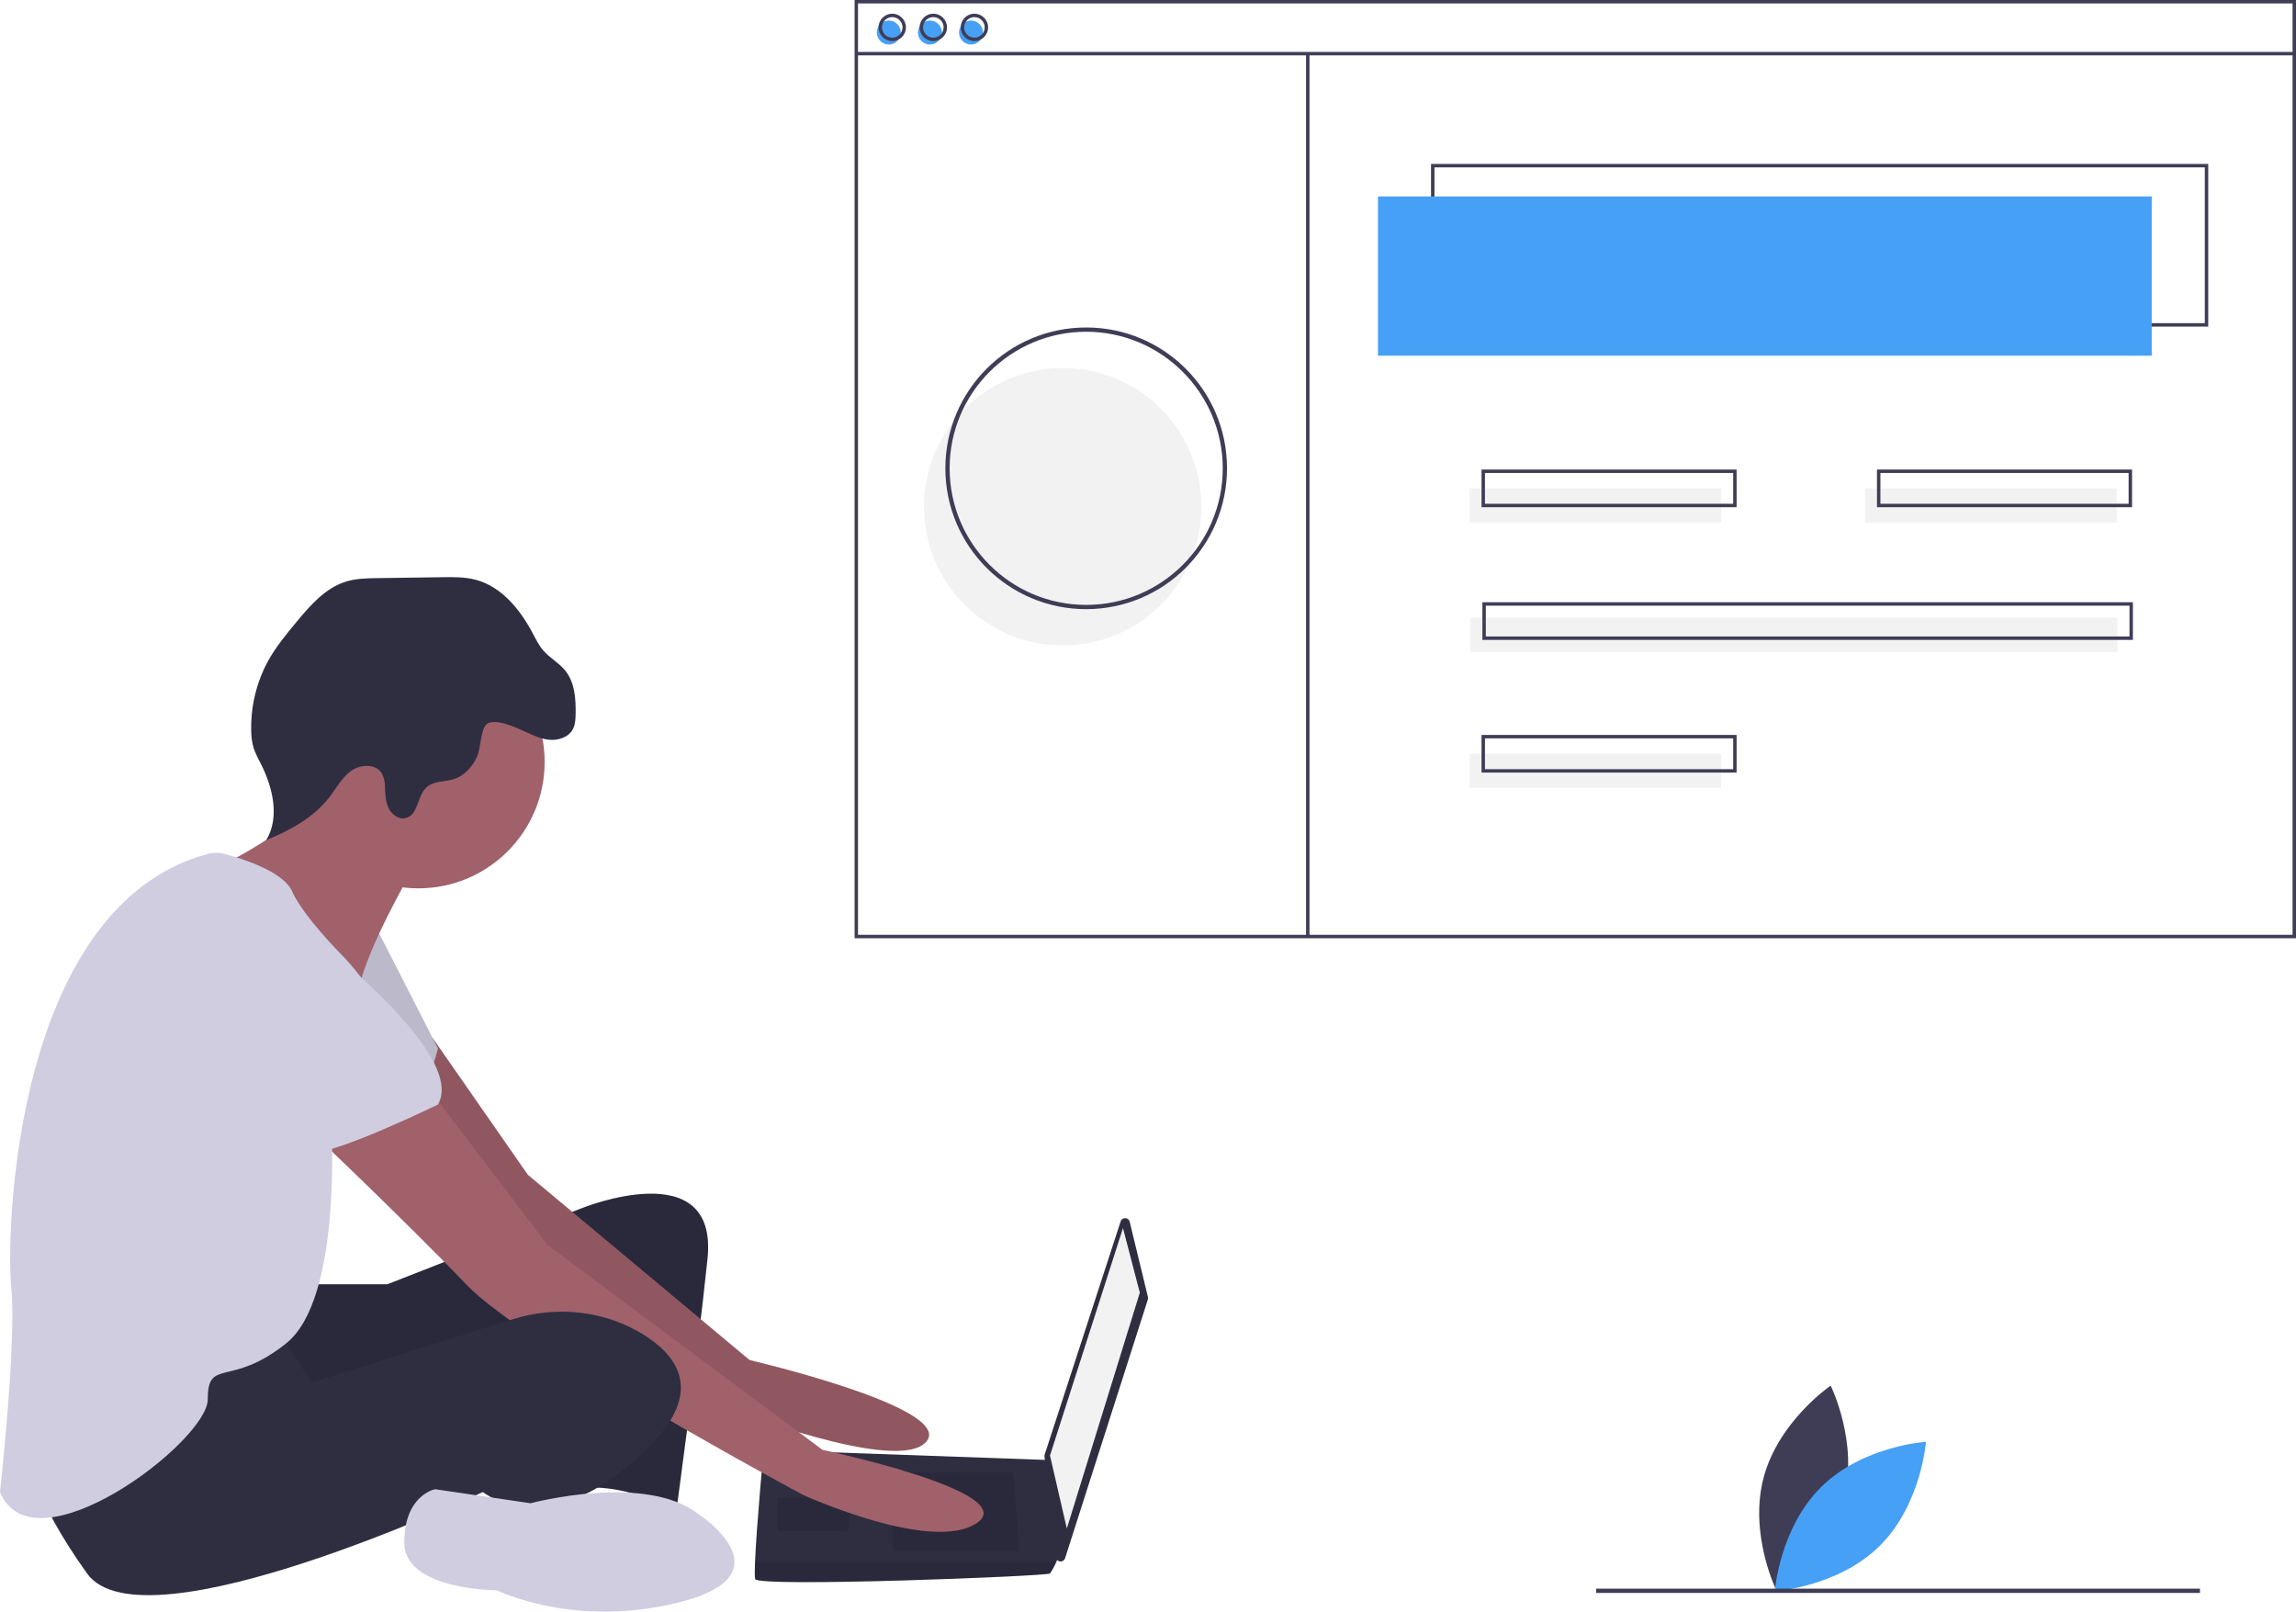
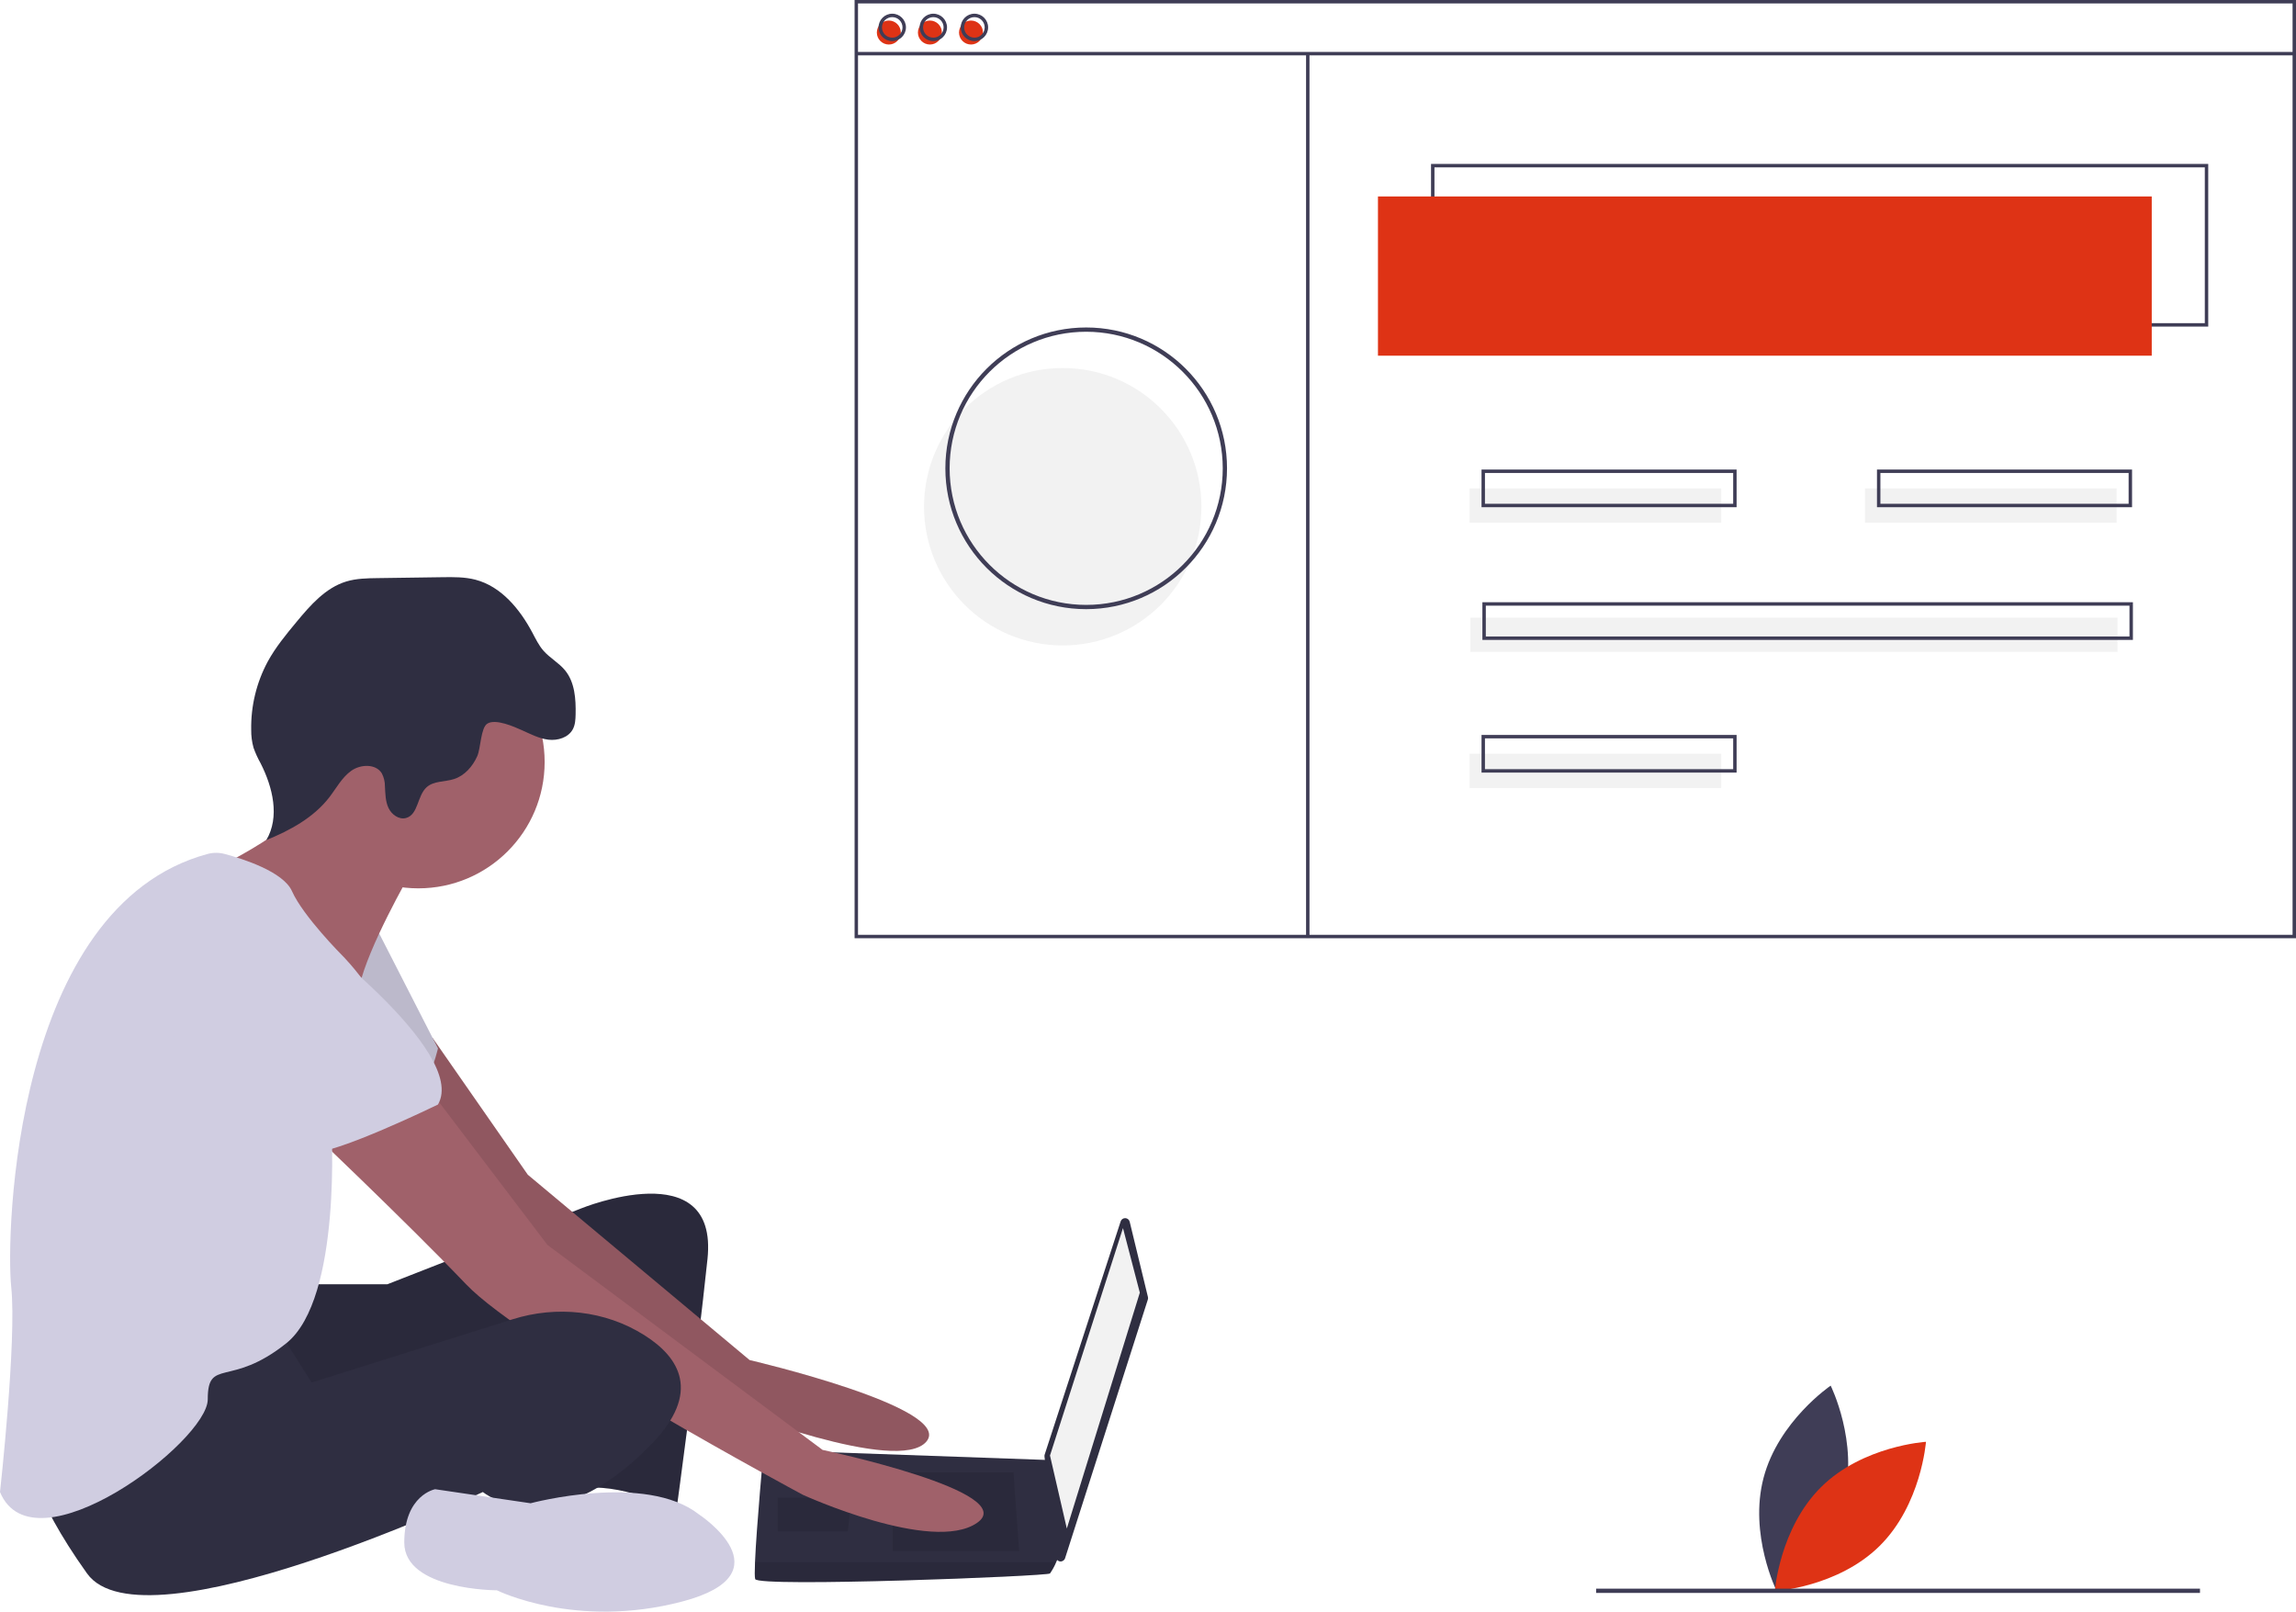
<svg xmlns="http://www.w3.org/2000/svg" id="ade8c9af-7e2e-4eda-b5c8-b06129257226" data-name="Layer 1" width="1076.064" height="755.228" viewBox="0 0 1076.064 755.228">
  <path d="M926.114,774.809c-6.985,26.598-31.459,43.22-31.459,43.22s-13.15-26.502-6.166-53.1,31.459-43.22,31.459-43.22S933.098,748.211,926.114,774.809Z" transform="translate(-61.96814 -72.38605)" fill="#3f3d56" />
-   <path d="M915.52,769.183c-19.563,19.327-21.751,48.831-21.751,48.831s29.528-1.831,49.091-21.159,21.751-48.831,21.751-48.831S935.082,749.855,915.52,769.183Z" transform="translate(-61.96814 -72.38605)" fill="#46a0f5" />
+   <path d="M915.52,769.183c-19.563,19.327-21.751,48.831-21.751,48.831s29.528-1.831,49.091-21.159,21.751-48.831,21.751-48.831S935.082,749.855,915.52,769.183Z" transform="translate(-61.96814 -72.38605)" fill="#de3315" />
  <path d="M206.702,674.194h36.841l90.788-35.526s64.472-26.315,59.209,23.684-14.473,117.103-14.473,117.103-28.947-13.158-44.736-9.21-5.263-80.262-5.263-80.262-128.945,61.841-140.787,53.946-14.473-63.157-14.473-63.157Z" transform="translate(-61.96814 -72.38605)" fill="#2f2e41" />
  <path d="M206.702,674.194h36.841l90.788-35.526s64.472-26.315,59.209,23.684-14.473,117.103-14.473,117.103-28.947-13.158-44.736-9.21-5.263-80.262-5.263-80.262-128.945,61.841-140.787,53.946-14.473-63.157-14.473-63.157Z" transform="translate(-61.96814 -72.38605)" opacity="0.1" />
  <path d="M264.746,558.82l44.586,64.059L413.277,709.72s96.051,22.368,82.893,38.157S402.751,732.088,402.751,732.088s-119.735-86.84-123.682-93.419S231.702,570.249,231.702,570.249Z" transform="translate(-61.96814 -72.38605)" fill="#a0616a" />
  <path d="M264.746,558.82l44.586,64.059L413.277,709.72s96.051,22.368,82.893,38.157S402.751,732.088,402.751,732.088s-119.735-86.84-123.682-93.419S231.702,570.249,231.702,570.249Z" transform="translate(-61.96814 -72.38605)" opacity="0.1" />
  <path d="M238.281,507.092l28.947,56.578s-6.579,27.631-17.105,30.263-55.262-34.21-55.262-34.21Z" transform="translate(-61.96814 -72.38605)" fill="#d0cde1" />
  <path d="M238.281,507.092l28.947,56.578s-6.579,27.631-17.105,30.263-55.262-34.21-55.262-34.21Z" transform="translate(-61.96814 -72.38605)" opacity="0.1" />
  <path d="M591.419,644.9,599.97,680.172a2.203,2.203,0,0,1-.043,1.19L561.14,802.574a2.203,2.203,0,0,1-4.287-.423l-5.366-47.219a2.203,2.203,0,0,1,.094-.931L587.184,644.737A2.203,2.203,0,0,1,591.419,644.9Z" transform="translate(-61.96814 -72.38605)" fill="#2f2e41" />
  <polygon points="526.306 575.493 534.2 605.756 499.99 716.28 492.096 682.07 526.306 575.493" fill="#f2f2f2" />
  <path d="M415.909,812.35c1.316,3.947,136.839-1.316,138.155-2.632a28.561,28.561,0,0,0,2.895-5.263c1.237-2.632,2.368-5.263,2.368-5.263L554.064,756.588l-134.208-4.763s-3.355,36.105-4.039,52.631C415.646,808.626,415.646,811.56,415.909,812.35Z" transform="translate(-61.96814 -72.38605)" fill="#2f2e41" />
  <polygon points="474.991 689.965 477.622 726.806 418.413 726.806 418.413 689.965 474.991 689.965" opacity="0.1" />
  <polygon points="398.677 701.806 399.03 701.736 397.361 717.596 364.467 717.596 364.467 701.806 398.677 701.806" opacity="0.1" />
  <path d="M415.909,812.35c1.316,3.947,136.839-1.316,138.155-2.632a28.561,28.561,0,0,0,2.895-5.263H415.817C415.646,808.626,415.646,811.56,415.909,812.35Z" transform="translate(-61.96814 -72.38605)" opacity="0.1" />
  <circle cx="196.049" cy="357.076" r="59.209" fill="#a0616a" />
  <path d="M254.07,482.093s-19.736,34.21-23.684,52.631-59.209-36.841-59.209-36.841l-7.237-19.079s51.973-24.342,48.025-44.078S254.07,482.093,254.07,482.093Z" transform="translate(-61.96814 -72.38605)" fill="#a0616a" />
  <path d="M264.596,584.722l53.946,71.051,128.945,96.051s93.419,19.736,72.367,34.21-81.577-13.158-81.577-13.158S308.016,703.141,280.385,674.194s-78.946-77.63-78.946-77.63Z" transform="translate(-61.96814 -72.38605)" fill="#a0616a" />
  <path d="M192.229,695.247,208.018,720.246l94.231-29.646c20.676-6.505,43.348-4.111,61.687,7.442,16.447,10.362,26.973,26.809,3.289,51.15-47.368,48.683-78.946,22.368-78.946,22.368S129.072,846.559,102.757,809.718s-27.631-55.262-27.631-55.262S176.44,691.299,192.229,695.247Z" transform="translate(-61.96814 -72.38605)" fill="#2f2e41" />
  <path d="M389.593,782.087s42.104,27.631-7.895,40.789-86.84-5.263-86.84-5.263-43.42,0-43.42-22.368,14.473-25,14.473-25l44.736,6.579S364.594,762.351,389.593,782.087Z" transform="translate(-61.96814 -72.38605)" fill="#d0cde1" />
  <path d="M306.589,414.568c4.03,1.797,8.026,3.923,12.408,4.444s9.371-1.008,11.444-4.903c1.12-2.104,1.248-4.578,1.3-6.961.158-7.225-.364-15.036-4.943-20.627-2.914-3.559-7.167-5.802-10.184-9.274-2.161-2.488-3.599-5.503-5.148-8.411-5.866-11.017-14.551-21.606-26.622-24.782-5.04-1.326-10.328-1.262-15.539-1.188l-30.397.429c-4.919.069-9.914.15-14.623,1.574-9.784,2.958-16.908,11.186-23.432,19.054-4.881,5.887-9.775,11.834-13.439,18.547a65.079,65.079,0,0,0-7.714,31.887,29.833,29.833,0,0,0,1.093,8.437,46.822,46.822,0,0,0,3.316,7.284c5.7,11.197,9.085,25.182,2.665,35.983,11.152-4.555,22.186-10.528,29.542-20.068,3.291-4.267,5.872-9.263,10.258-12.395s11.532-3.403,14.346,1.193a12.857,12.857,0,0,1,1.451,6.022c.206,3.45.2,7.033,1.663,10.164s4.947,5.658,8.273,4.721c5.729-1.614,5.18-10.406,9.593-14.4,3.351-3.033,8.521-2.453,12.826-3.83,5.016-1.604,8.779-5.95,10.924-10.759,1.63-3.656,1.606-13.223,4.691-15.203C294.208,409.022,303.004,412.969,306.589,414.568Z" transform="translate(-61.96814 -72.38605)" fill="#2f2e41" />
  <path d="M159.24,472.562a15.616,15.616,0,0,1,8.128.021c8.446,2.268,27.38,8.27,31.44,17.405,5.263,11.842,23.684,30.263,23.684,30.263s25,25,19.736,42.104-25,36.841-25,36.841,5.263,81.577-21.052,102.63-36.841,6.579-36.841,26.315S77.757,809.718,61.968,771.561c0,0,7.895-71.051,5.263-96.051C64.638,650.871,68.434,497.145,159.24,472.562Z" transform="translate(-61.96814 -72.38605)" fill="#d0cde1" />
  <path d="M201.439,505.777s80.262,59.209,65.788,84.209c0,0-48.683,23.684-59.209,22.368s-51.315-47.368-61.841-51.315S130.388,486.04,201.439,505.777Z" transform="translate(-61.96814 -72.38605)" fill="#d0cde1" />
  <circle cx="498.064" cy="237.458" r="65" fill="#f2f2f2" />
  <path d="M1096.898,225.427H732.649V149.207H1096.898ZM734.254,223.822h361.039v-73.01H734.254Z" transform="translate(-61.96814 -72.38605)" fill="#3f3d56" />
-   <rect x="645.809" y="92.065" width="362.644" height="74.615" fill="#46a0f5" />
-   <circle cx="416.565" cy="15.244" r="5.616" fill="#46a0f5" />
-   <circle cx="435.82" cy="15.244" r="5.616" fill="#46a0f5" />
-   <circle cx="455.076" cy="15.244" r="5.616" fill="#46a0f5" />
+   <rect x="645.809" y="92.065" width="362.644" height="74.615" fill="#de3315" />
+   <circle cx="416.565" cy="15.244" r="5.616" fill="#de3315" />
+   <circle cx="435.82" cy="15.244" r="5.616" fill="#de3315" />
+   <circle cx="455.076" cy="15.244" r="5.616" fill="#de3315" />
  <path d="M1138.032,512.052H462.487V72.386h675.545Zm-673.94-1.605h672.336V73.991H464.092Z" transform="translate(-61.96814 -72.38605)" fill="#3f3d56" />
  <rect x="401.321" y="24.338" width="673.94" height="1.605" fill="#3f3d56" />
  <path d="M480.138,91.641a6.418,6.418,0,1,1,6.418-6.418A6.426,6.426,0,0,1,480.138,91.641Zm0-11.232a4.814,4.814,0,1,0,4.814,4.814A4.819,4.819,0,0,0,480.138,80.409Z" transform="translate(-61.96814 -72.38605)" fill="#3f3d56" />
  <path d="M499.393,91.641a6.418,6.418,0,1,1,6.418-6.418A6.426,6.426,0,0,1,499.393,91.641Zm0-11.232a4.814,4.814,0,1,0,4.814,4.814A4.819,4.819,0,0,0,499.393,80.409Z" transform="translate(-61.96814 -72.38605)" fill="#3f3d56" />
  <path d="M518.649,91.641A6.418,6.418,0,1,1,525.067,85.223,6.426,6.426,0,0,1,518.649,91.641Zm0-11.232a4.814,4.814,0,1,0,4.814,4.814A4.819,4.819,0,0,0,518.649,80.409Z" transform="translate(-61.96814 -72.38605)" fill="#3f3d56" />
  <rect x="612.109" y="25.14" width="1.605" height="414.346" fill="#3f3d56" />
  <rect x="688.733" y="228.859" width="117.94" height="16.046" fill="#f2f2f2" />
  <rect x="874.067" y="228.859" width="117.94" height="16.046" fill="#f2f2f2" />
  <path d="M875.861,310.07H756.317V292.42H875.861Zm-117.94-1.605H874.257V294.024H757.922Z" transform="translate(-61.96814 -72.38605)" fill="#3f3d56" />
  <rect x="688.733" y="353.217" width="117.94" height="16.046" fill="#f2f2f2" />
  <path d="M875.861,434.428H756.317V416.778H875.861Zm-117.94-1.605H874.257V418.382H757.922Z" transform="translate(-61.96814 -72.38605)" fill="#3f3d56" />
  <rect x="689.134" y="289.433" width="303.273" height="16.046" fill="#f2f2f2" />
  <path d="M1061.596,372.249H756.718V354.599h304.878ZM758.323,370.645h301.669V356.203H758.323Z" transform="translate(-61.96814 -72.38605)" fill="#3f3d56" />
  <path d="M1061.195,310.07H941.651V292.42H1061.195Zm-117.94-1.605h116.335V294.024H943.255Z" transform="translate(-61.96814 -72.38605)" fill="#3f3d56" />
  <path d="M571.032,357.844a66,66,0,1,1,66-66A66.075,66.075,0,0,1,571.032,357.844Zm0-130a64,64,0,1,0,64,64A64.073,64.073,0,0,0,571.032,227.844Z" transform="translate(-61.96814 -72.38605)" fill="#3f3d56" />
  <rect x="748.064" y="744.458" width="283" height="2" fill="#3f3d56" />
</svg>
